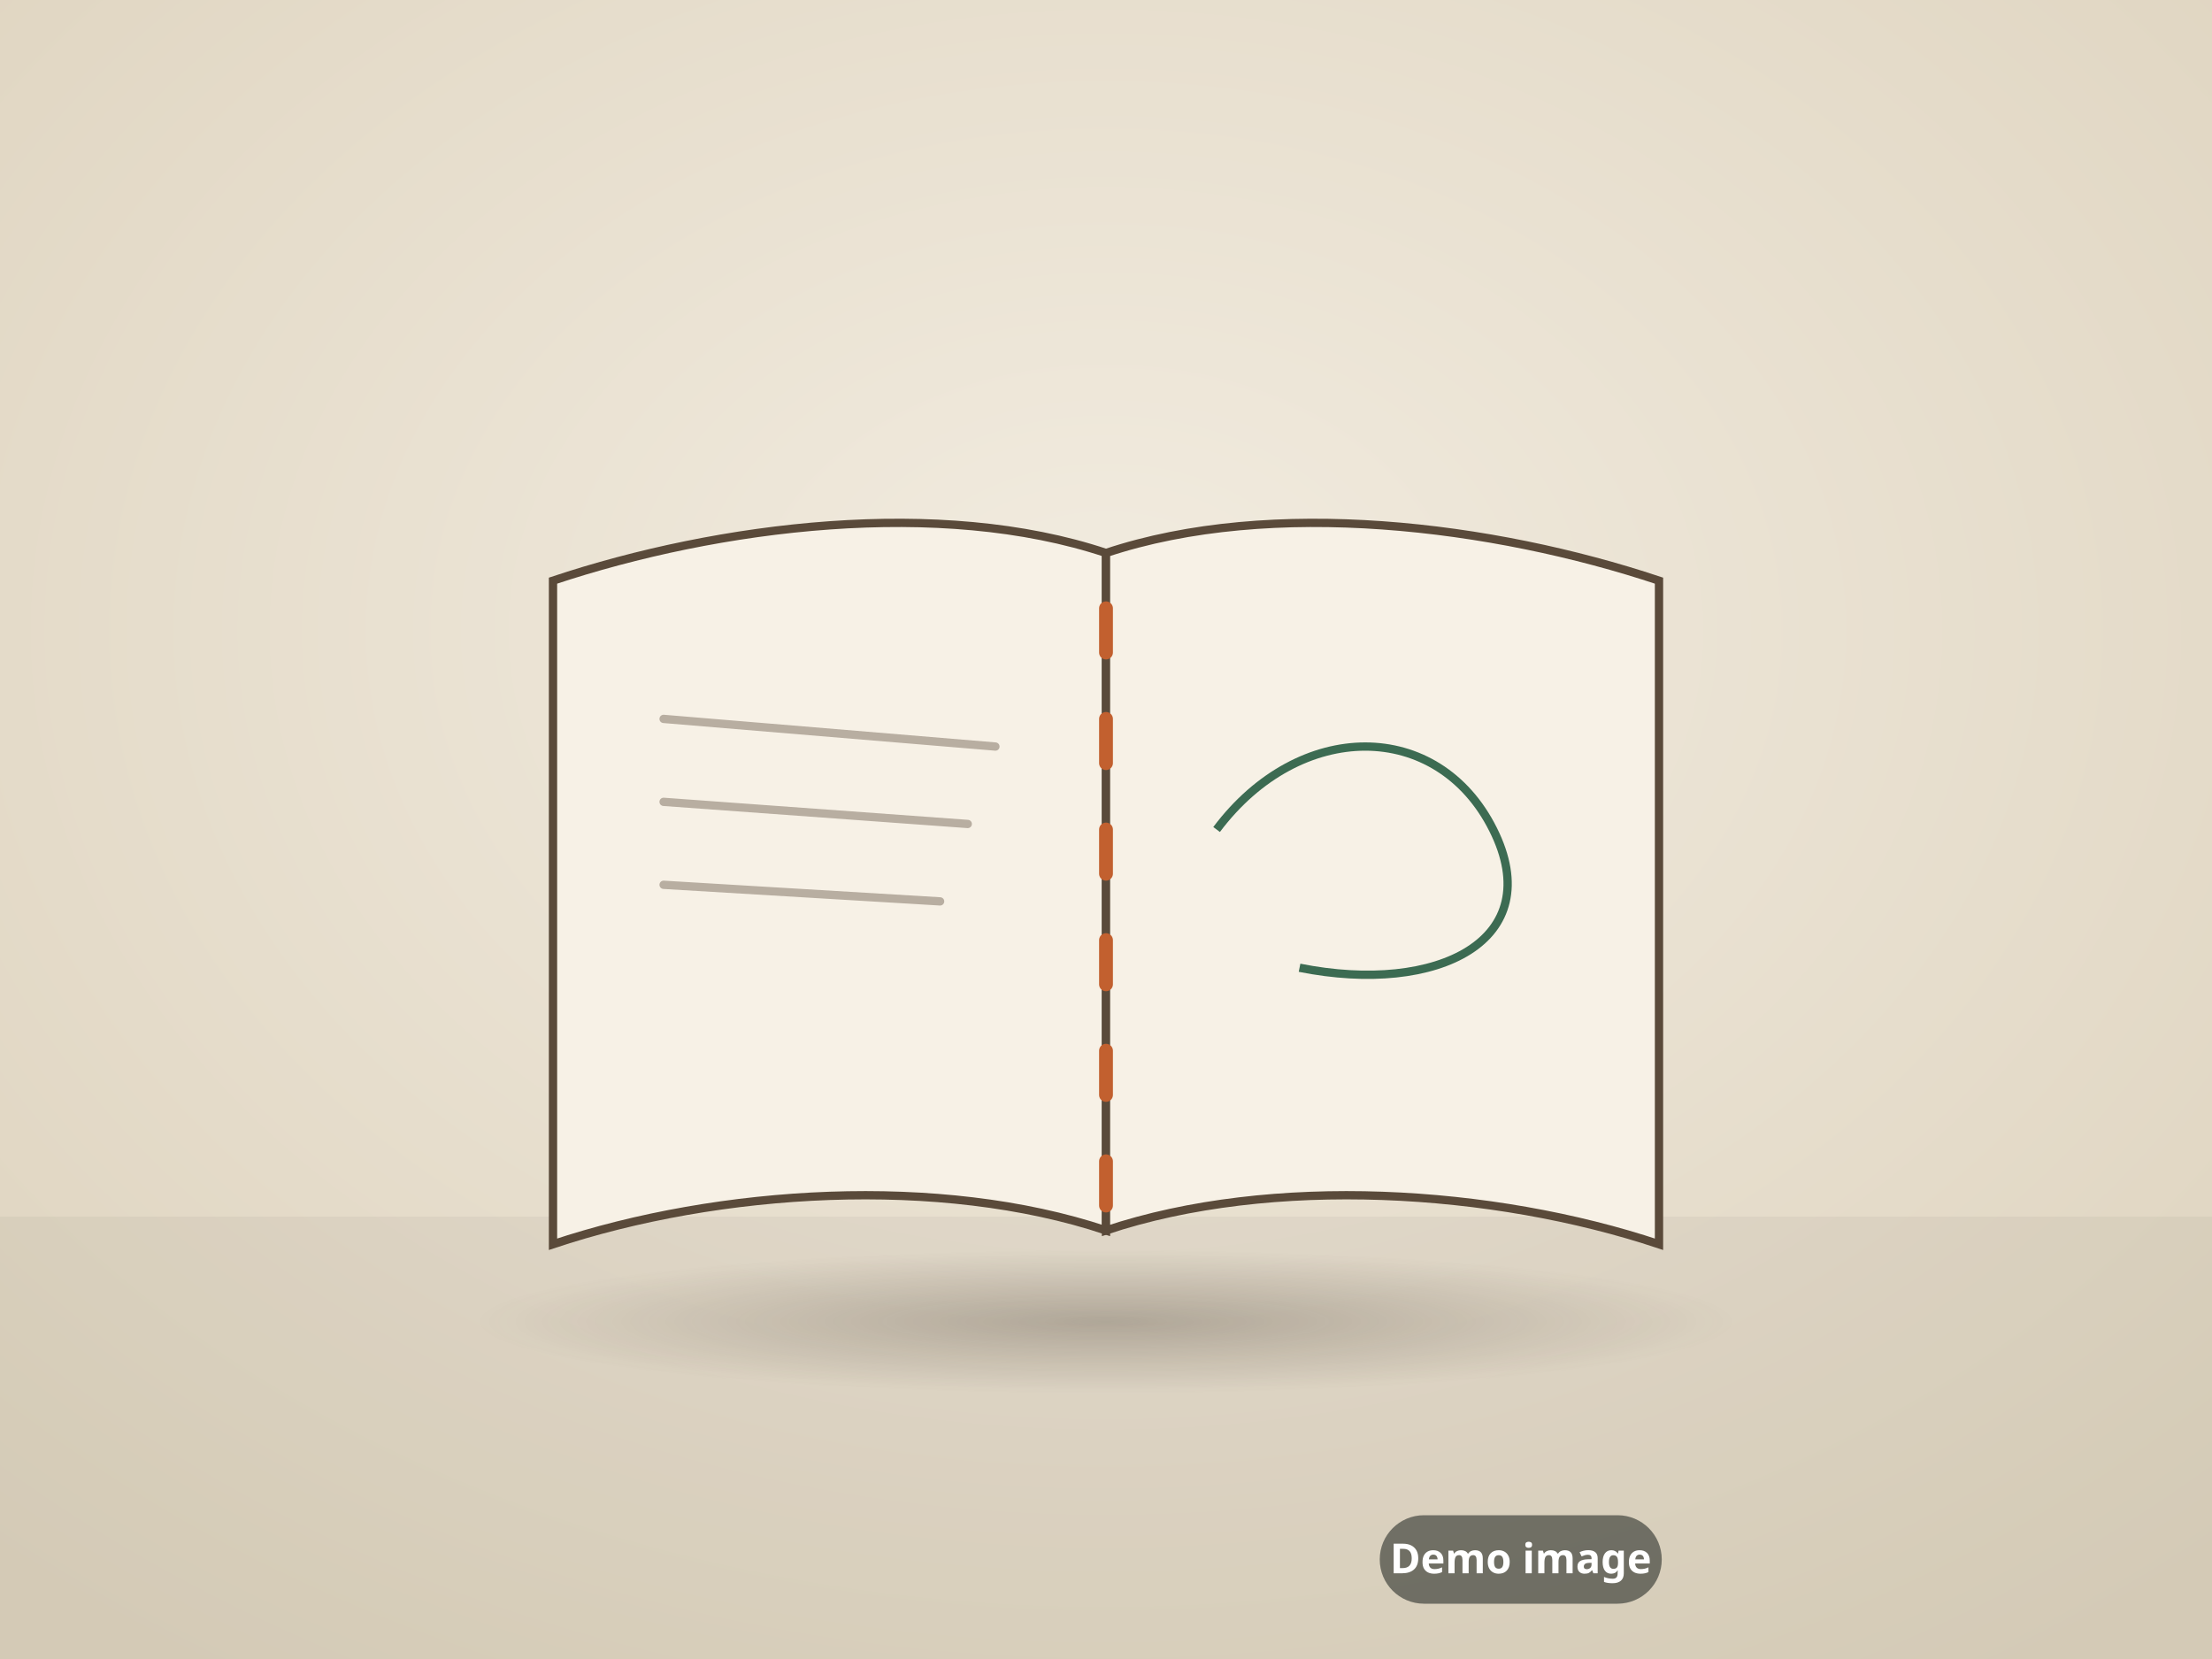
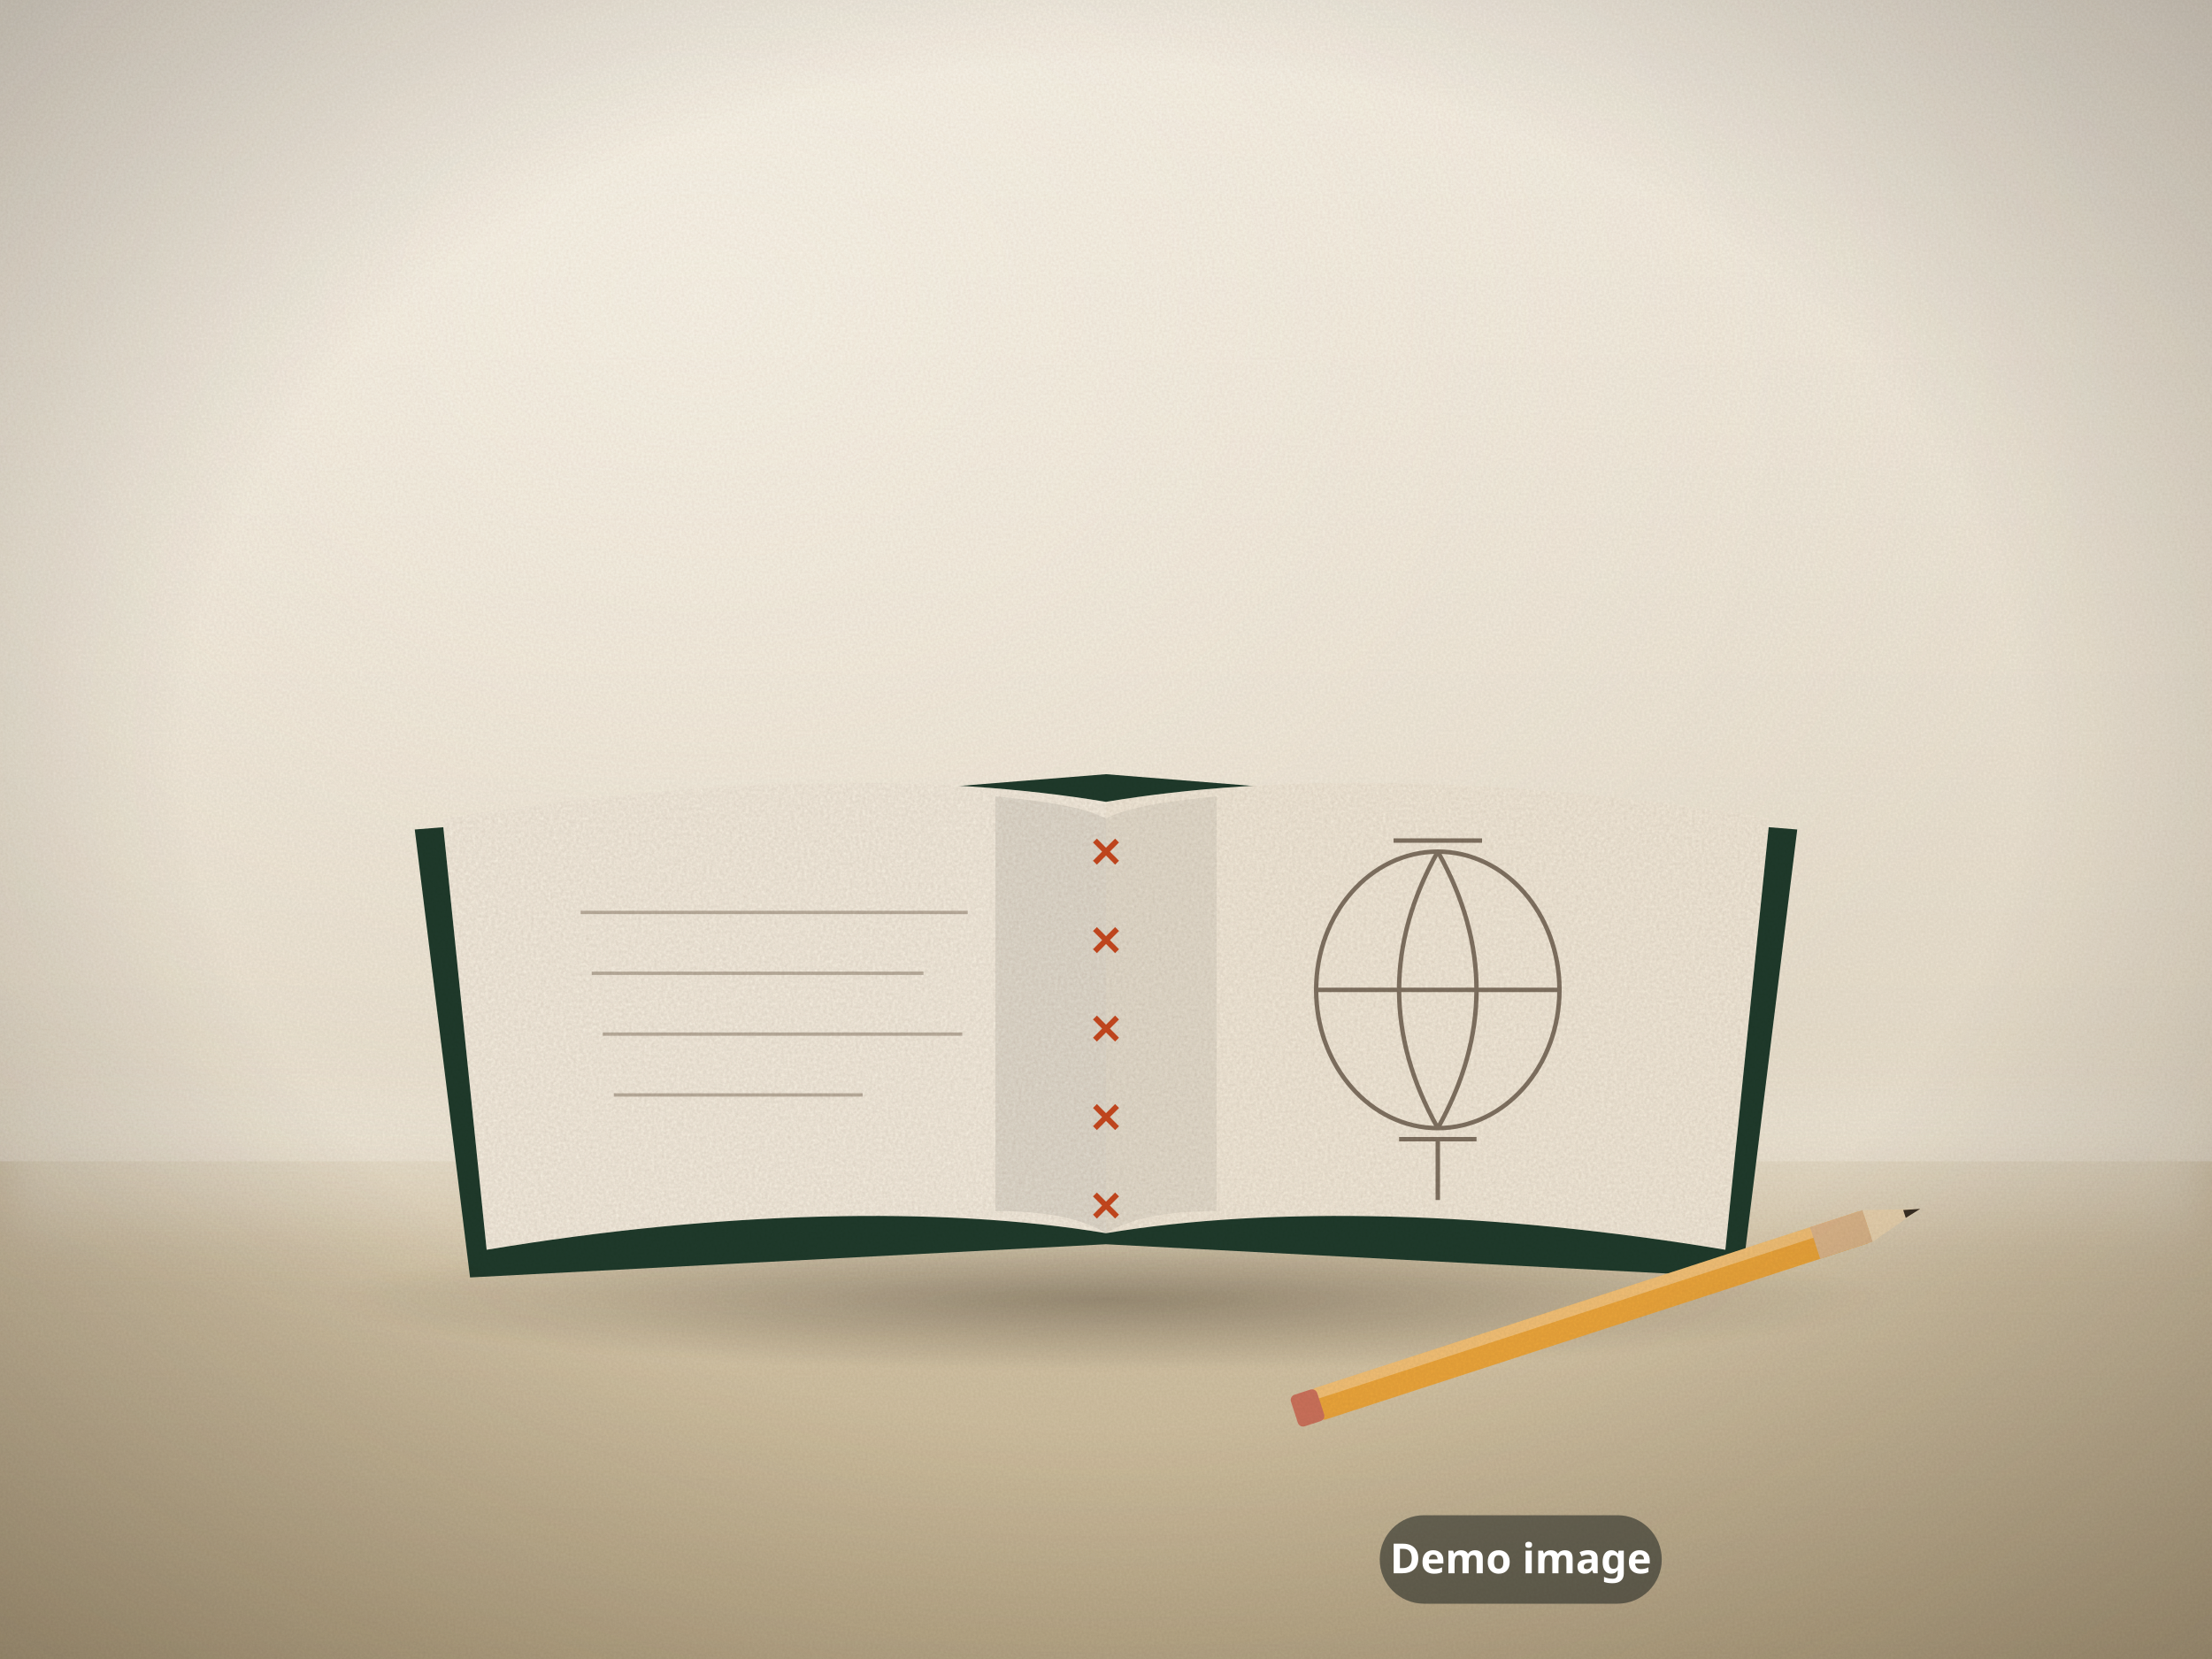
<svg xmlns="http://www.w3.org/2000/svg" viewBox="0 0 800 600" role="img" aria-label="Demo image: Hand-bound sketchbook">
  <defs>
-     <radialGradient id="bg" cx="50%" cy="38%" r="75%">
+     <filter id="fiber" x="-5%" y="-5%" width="110%" height="110%">
+       <feTurbulence type="fractalNoise" baseFrequency="0.85" numOctaves="3" seed="4" result="n" />
+       <feColorMatrix in="n" type="matrix" values="0 0 0 0 0.35  0 0 0 0 0.25  0 0 0 0 0.15  0 0 0 0.28 0" result="t" />
+       <feComposite in="t" in2="SourceGraphic" operator="in" result="tm" />
+       <feMerge>
+         <feMergeNode in="SourceGraphic" />
+         <feMergeNode in="tm" />
+       </feMerge>
+     </filter>
+     <filter id="grain" x="0" y="0" width="100%" height="100%">
+       <feTurbulence type="fractalNoise" baseFrequency="1.1" numOctaves="2" seed="9" stitchTiles="stitch" />
+       <feColorMatrix type="matrix" values="0 0 0 0 0.2  0 0 0 0 0.15  0 0 0 0 0.1  0 0 0 0.55 0" />
+     </filter>
+     <filter id="blur10" x="-50%" y="-50%" width="200%" height="200%">
+       <feGaussianBlur stdDeviation="10" />
+     </filter>
+     <filter id="blur4" x="-50%" y="-50%" width="200%" height="200%">
+       <feGaussianBlur stdDeviation="4" />
+     </filter>
+     <filter id="blur2" x="-50%" y="-50%" width="200%" height="200%">
+       <feGaussianBlur stdDeviation="1.6" />
+     </filter>
+     <filter id="glow" x="-80%" y="-80%" width="260%" height="260%">
+       <feGaussianBlur stdDeviation="22" />
+     </filter>
+     <radialGradient id="key" cx="32%" cy="18%" r="65%">
+       <stop offset="0" stop-color="#fffaf0" stop-opacity="0.55" />
+       <stop offset="1" stop-color="#fffaf0" stop-opacity="0" />
+     </radialGradient>
+     <radialGradient id="vignette" cx="50%" cy="45%" r="75%">
+       <stop offset="0.55" stop-color="#20160c" stop-opacity="0" />
+       <stop offset="1" stop-color="#20160c" stop-opacity="0.32" />
+     </radialGradient>
+     <radialGradient id="contact" cx="50%" cy="50%" r="50%">
+       <stop offset="0" stop-color="#20160c" stop-opacity="0.5" />
+       <stop offset="1" stop-color="#20160c" stop-opacity="0" />
+     </radialGradient>
+     <linearGradient id="sheenV" x1="0" y1="0" x2="1" y2="0">
+       <stop offset="0" stop-color="#000" stop-opacity="0.22" />
+       <stop offset="0.35" stop-color="#fff" stop-opacity="0.18" />
+       <stop offset="0.6" stop-color="#fff" stop-opacity="0" />
+       <stop offset="1" stop-color="#000" stop-opacity="0.28" />
+     </linearGradient>
+     <pattern id="woodgrain" width="240" height="26" patternUnits="userSpaceOnUse">
+       <path d="M0 5 C 60 2, 120 9, 240 5 M0 13 C 80 16, 150 9, 240 13 M0 21 C 50 19, 170 25, 240 21" fill="none" stroke="#7d5a30" stroke-opacity="0.35" stroke-width="1.2" />
+       <path d="M30 9 C 60 7, 90 11, 120 9" fill="none" stroke="#fff" stroke-opacity="0.12" stroke-width="2" />
+     </pattern>
+     <pattern id="weave" width="48" height="24" patternUnits="userSpaceOnUse">
+       <rect width="48" height="24" fill="#3c6b52" />
+       <rect x="0" y="2" width="24" height="8" rx="2" fill="#f7f1e6" />
+       <rect x="24" y="14" width="24" height="8" rx="2" fill="#d9823b" />
+       <rect x="24" y="2" width="24" height="8" rx="2" fill="#1f3a2b" />
+       <rect x="0" y="14" width="24" height="8" rx="2" fill="#c4471e" />
+       <path d="M0 6 H48 M0 18 H48" stroke="#000" stroke-opacity="0.12" />
+     </pattern>
+     <pattern id="stripes" width="14" height="14" patternUnits="userSpaceOnUse" patternTransform="rotate(35)">
+       <rect width="14" height="14" fill="#f7f1e6" />
+       <rect width="6" height="14" fill="#c4471e" />
+     </pattern>
+     <pattern id="dots" width="16" height="16" patternUnits="userSpaceOnUse">
+       <rect width="16" height="16" fill="#3c6b52" />
+       <circle cx="8" cy="8" r="3" fill="#f7f1e6" />
+     </pattern>
+     <pattern id="check" width="20" height="20" patternUnits="userSpaceOnUse">
+       <rect width="20" height="20" fill="#e8a33a" />
+       <rect width="10" height="10" fill="#d9823b" />
+       <rect x="10" y="10" width="10" height="10" fill="#d9823b" />
+     </pattern>
+     <pattern id="ikat" width="24" height="24" patternUnits="userSpaceOnUse">
+       <rect width="24" height="24" fill="#8fb09c" />
+       <path d="M12 3 L20 12 L12 21 L4 12 Z" fill="none" stroke="#1f3a2b" stroke-width="2" />
+     </pattern>
+     <pattern id="flecks" width="60" height="60" patternUnits="userSpaceOnUse">
+       <rect width="60" height="60" fill="#ecdcc0" />
+       <ellipse cx="10" cy="12" rx="4" ry="2" fill="#c9705a" transform="rotate(30 10 12)" />
+       <ellipse cx="40" cy="8" rx="3" ry="1.6" fill="#e8a33a" transform="rotate(-20 40 8)" />
+       <ellipse cx="28" cy="34" rx="4" ry="2" fill="#c4471e" fill-opacity="0.8" transform="rotate(70 28 34)" />
+       <ellipse cx="50" cy="44" rx="3" ry="1.5" fill="#6f8f5a" transform="rotate(10 50 44)" />
+       <ellipse cx="12" cy="50" rx="3.5" ry="1.6" fill="#c9705a" fill-opacity="0.7" transform="rotate(-40 12 50)" />
+     </pattern>
+     <linearGradient id="wall" x1="0" y1="0" x2="0" y2="1">
      <stop offset="0" stop-color="#f2ece0" />
-       <stop offset="1" stop-color="#ddd2bd" />
-     </radialGradient>
-     <radialGradient id="floor" cx="50%" cy="50%" r="50%">
-       <stop offset="0" stop-color="#3a2f24" stop-opacity="0.28" />
-       <stop offset="1" stop-color="#3a2f24" stop-opacity="0" />
-     </radialGradient>
-     <linearGradient id="sheen" x1="0" y1="0" x2="1" y2="1">
-       <stop offset="0" stop-color="#ffffff" stop-opacity="0.35" />
-       <stop offset="0.5" stop-color="#ffffff" stop-opacity="0" />
+       <stop offset="1" stop-color="#e2d7c2" />
+     </linearGradient>
+     <linearGradient id="floor" x1="0" y1="0" x2="0" y2="1">
+       <stop offset="0" stop-color="#d6c8ad" />
+       <stop offset="1" stop-color="#c7b694" />
    </linearGradient>
  </defs>
-   <rect width="800" height="600" fill="url(#bg)" />
-   <rect y="440" width="800" height="160" fill="#000000" fill-opacity="0.04" />
-   <ellipse cx="400" cy="478" rx="230" ry="26" fill="url(#floor)" />
-   <path d="M400 200 C 340 180, 260 190, 200 210 L200 450 C 260 430, 340 425, 400 445 Z" fill="#f7f1e6" stroke="#5a4a3a" stroke-width="3" />
-   <path d="M400 200 C 460 180, 540 190, 600 210 L600 450 C 540 430, 460 425, 400 445 Z" fill="#f7f1e6" stroke="#5a4a3a" stroke-width="3" />
-   <line x1="400" y1="220" x2="400" y2="236" stroke="#c2602f" stroke-width="5" stroke-linecap="round" />
-   <line x1="400" y1="260" x2="400" y2="276" stroke="#c2602f" stroke-width="5" stroke-linecap="round" />
-   <line x1="400" y1="300" x2="400" y2="316" stroke="#c2602f" stroke-width="5" stroke-linecap="round" />
-   <line x1="400" y1="340" x2="400" y2="356" stroke="#c2602f" stroke-width="5" stroke-linecap="round" />
-   <line x1="400" y1="380" x2="400" y2="396" stroke="#c2602f" stroke-width="5" stroke-linecap="round" />
-   <line x1="400" y1="420" x2="400" y2="436" stroke="#c2602f" stroke-width="5" stroke-linecap="round" />
-   <path d="M440 300 C 470 260, 520 260, 540 300 S 520 360, 470 350" fill="none" stroke="#3c6b52" stroke-width="3" />
-   <path d="M240 260 L360 270 M240 290 L350 298 M240 320 L340 326" stroke="#5a4a3a" stroke-opacity="0.4" stroke-width="3" stroke-linecap="round" />
+   <rect width="800" height="600" fill="url(#wall)" />
+   <rect y="420" width="800" height="180" fill="url(#floor)" />
+   <rect y="396" width="800" height="48" fill="url(#wall)" opacity="0.6" filter="url(#blur10)" />
+   <rect width="800" height="600" fill="url(#key)" />
+   <ellipse cx="400" cy="470" rx="280" ry="26" fill="url(#contact)" opacity="0.65" />
+   <path d="M 150 300 L 400 280 L 400 450 L 170 462 Z" fill="#1f3a2b" />
+   <path d="M 650 300 L 400 280 L 400 450 L 630 462 Z" fill="#1f3a2b" />
+   <g filter="url(#fiber)">
+     <path d="M 160 296 C 260 280, 340 280, 400 290 L 400 446 C 340 436, 260 438, 176 452 Z" fill="#f8f1e4" />
+     <path d="M 640 296 C 540 280, 460 280, 400 290 L 400 446 C 460 436, 540 438, 624 452 Z" fill="#f6eedf" />
+   </g>
+   <path d="M 360 288 C 380 290, 392 292, 400 296 L 400 446 C 390 440, 376 438, 360 438 Z" fill="#000" opacity="0.08" />
+   <path d="M 440 288 C 420 290, 408 292, 400 296 L 400 446 C 410 440, 424 438, 440 438 Z" fill="#000" opacity="0.06" />
+   <path d="M 396 304 l 8 8 m 0 -8 l -8 8" stroke="#c4471e" stroke-width="2" />
+   <path d="M 396 336 l 8 8 m 0 -8 l -8 8" stroke="#c4471e" stroke-width="2" />
+   <path d="M 396 368 l 8 8 m 0 -8 l -8 8" stroke="#c4471e" stroke-width="2" />
+   <path d="M 396 400 l 8 8 m 0 -8 l -8 8" stroke="#c4471e" stroke-width="2" />
+   <path d="M 396 432 l 8 8 m 0 -8 l -8 8" stroke="#c4471e" stroke-width="2" />
+   <g stroke="#5a4a3a" stroke-width="1.6" fill="none" opacity="0.75">
+     <ellipse cx="520" cy="358" rx="44" ry="50" />
+     <path d="M 520 308 Q 548 358 520 408 M 520 308 Q 492 358 520 408 M 476 358 H 564" />
+     <path d="M 504 304 h 32 M 506 412 h 28 M 520 412 v 22" />
+   </g>
+   <g stroke="#8a7a68" stroke-width="1.2" opacity="0.55">
+     <path d="M 210 330 h 140 M 214 352 h 120 M 218 374 h 130 M 222 396 h 90" />
+   </g>
+   <g transform="rotate(-18 600 470)">
+     <rect x="470" y="462" width="210" height="12" rx="2" fill="#e8a33a" />
+     <rect x="470" y="462" width="210" height="4" rx="2" fill="#fff" opacity="0.3" />
+     <rect x="660" y="462" width="20" height="12" fill="#d9b48a" />
+     <path d="M 680 462 L 700 468 L 680 474 Z" fill="#e8d2b0" />
+     <path d="M 694 466.5 L 700 468 L 694 469.5 Z" fill="#3a2f24" />
+     <rect x="462" y="462" width="10" height="12" rx="2" fill="#c9705a" />
+   </g>
+   <rect width="800" height="600" fill="url(#vignette)" />
+   <rect width="800" height="600" filter="url(#grain)" opacity="0.22" style="mix-blend-mode:multiply" />
  <g font-family="'DM Sans', system-ui, sans-serif">
    <rect x="499" y="548" width="102" height="32" rx="16" fill="#1b1f1c" fill-opacity="0.55" />
    <text x="550" y="569" text-anchor="middle" font-size="15" font-weight="600" fill="#ffffff">Demo image</text>
  </g>
</svg>
